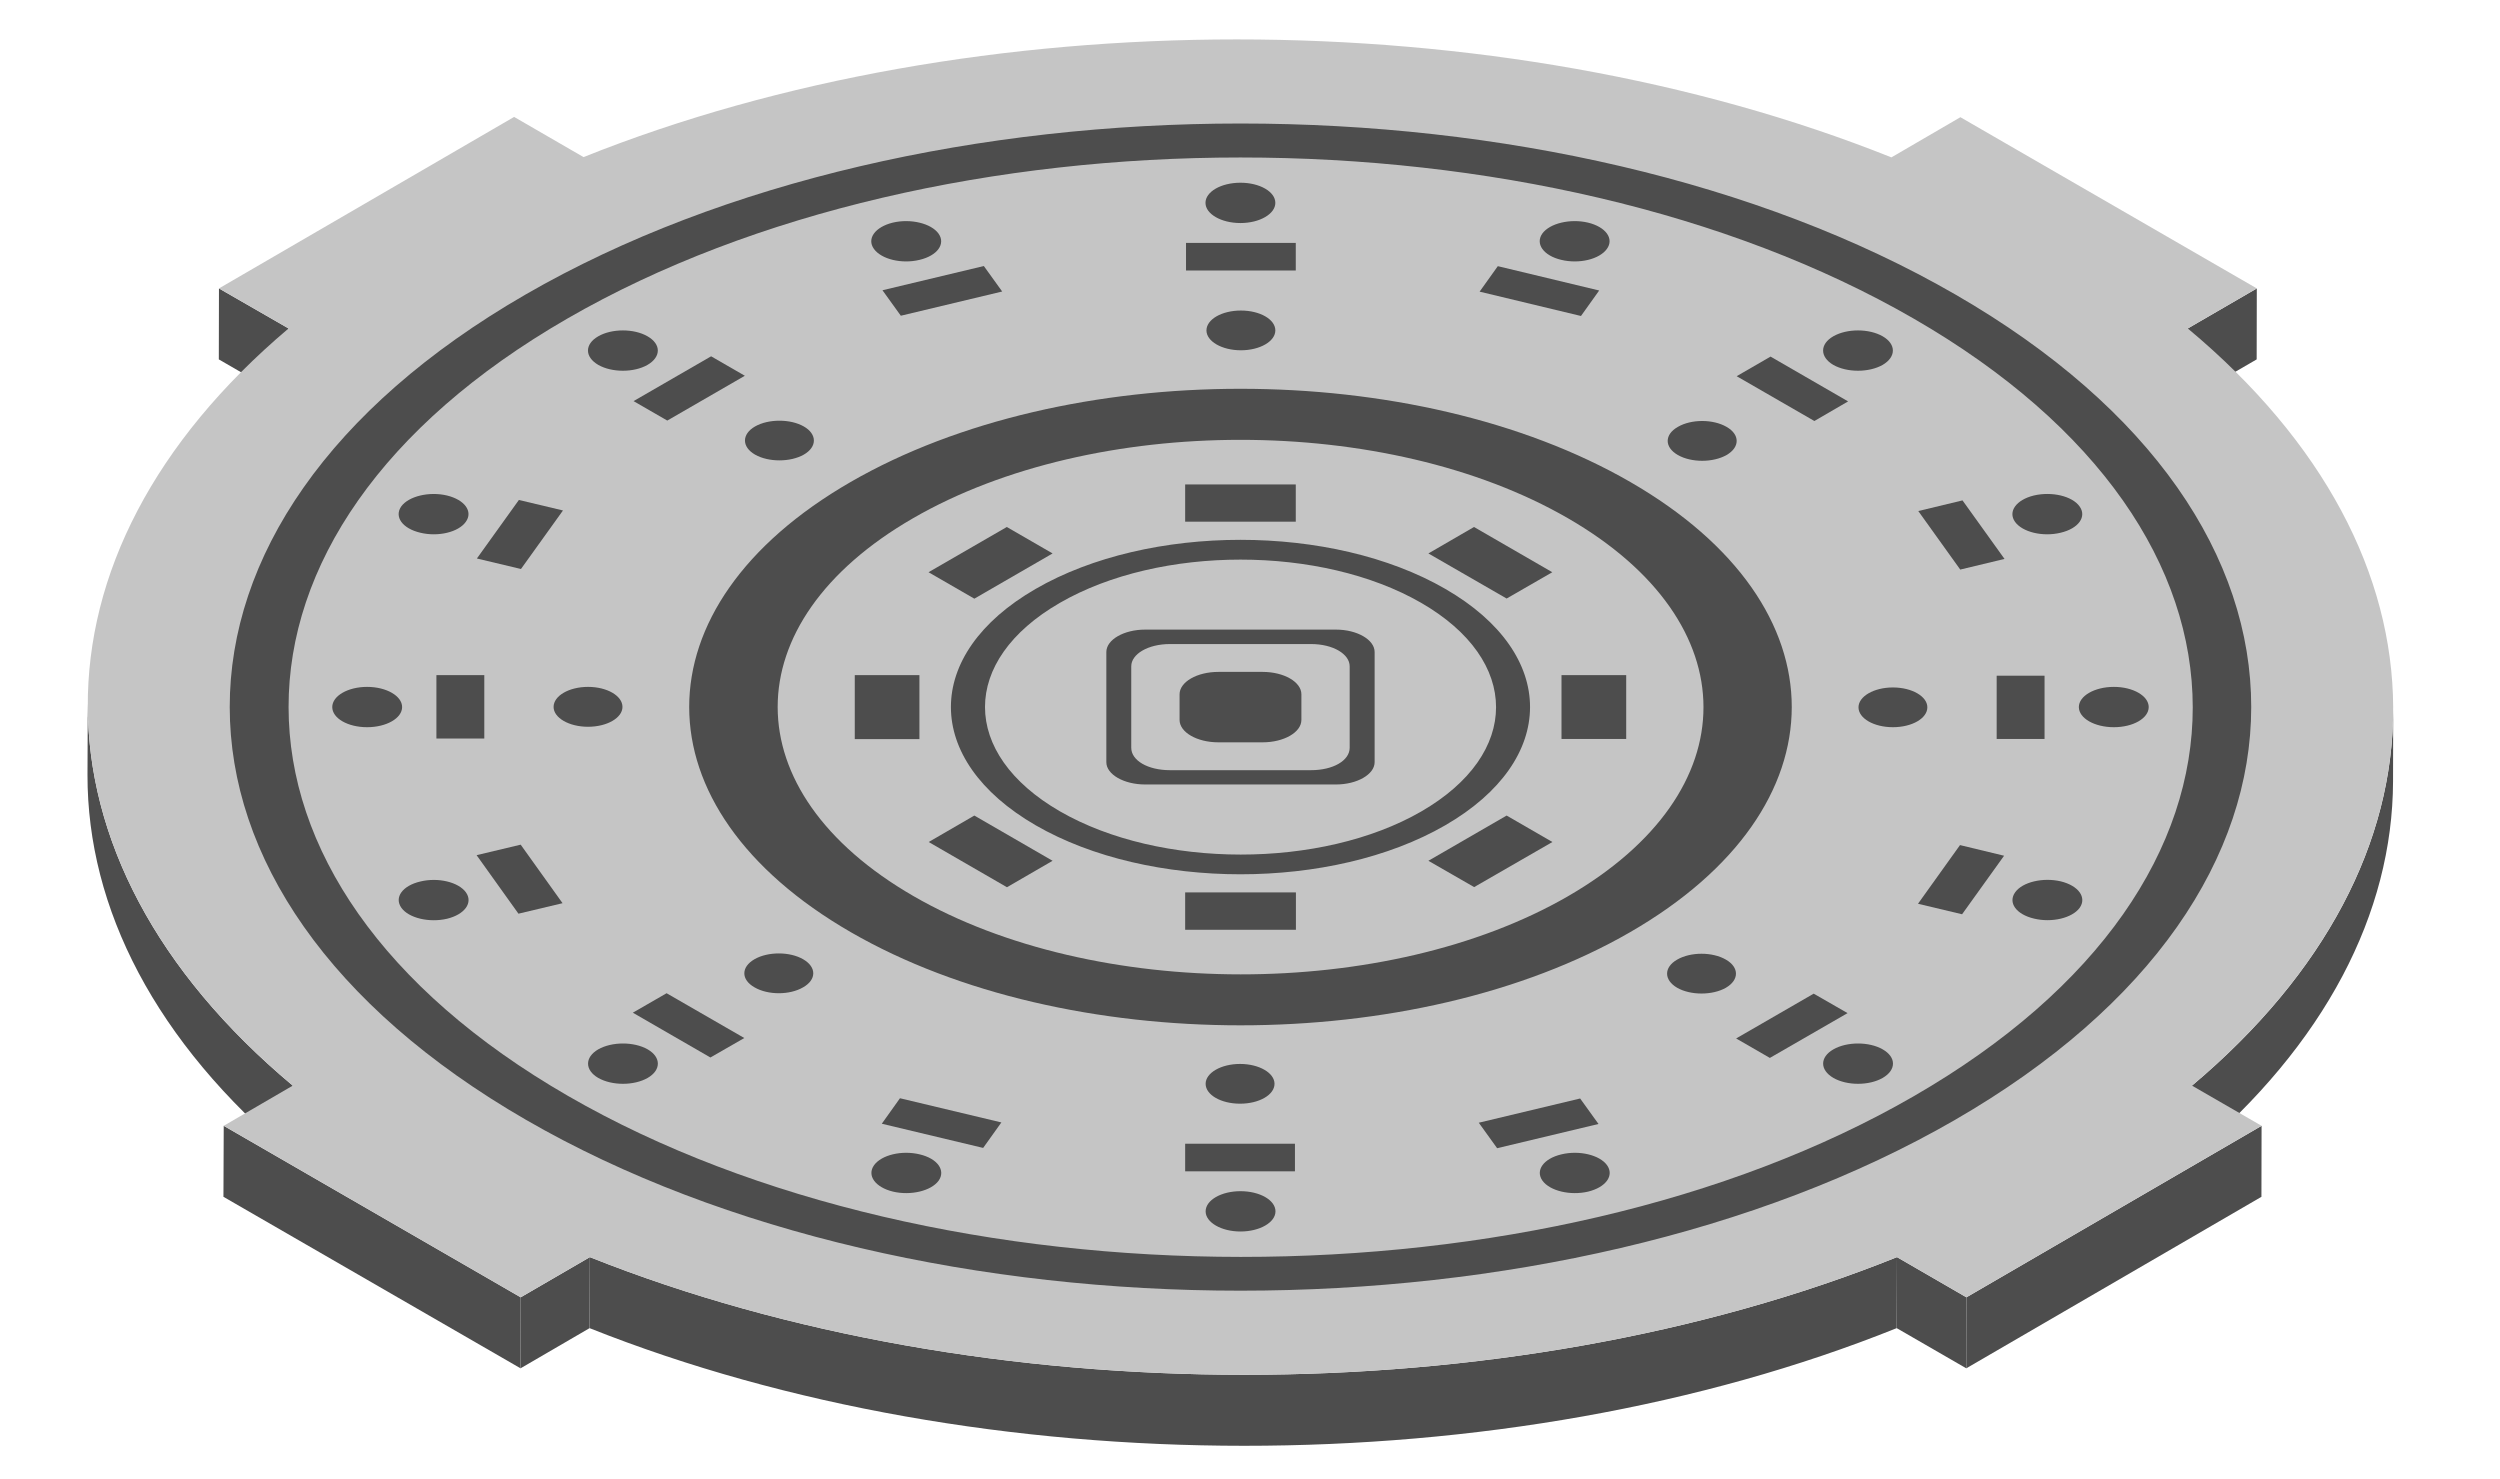
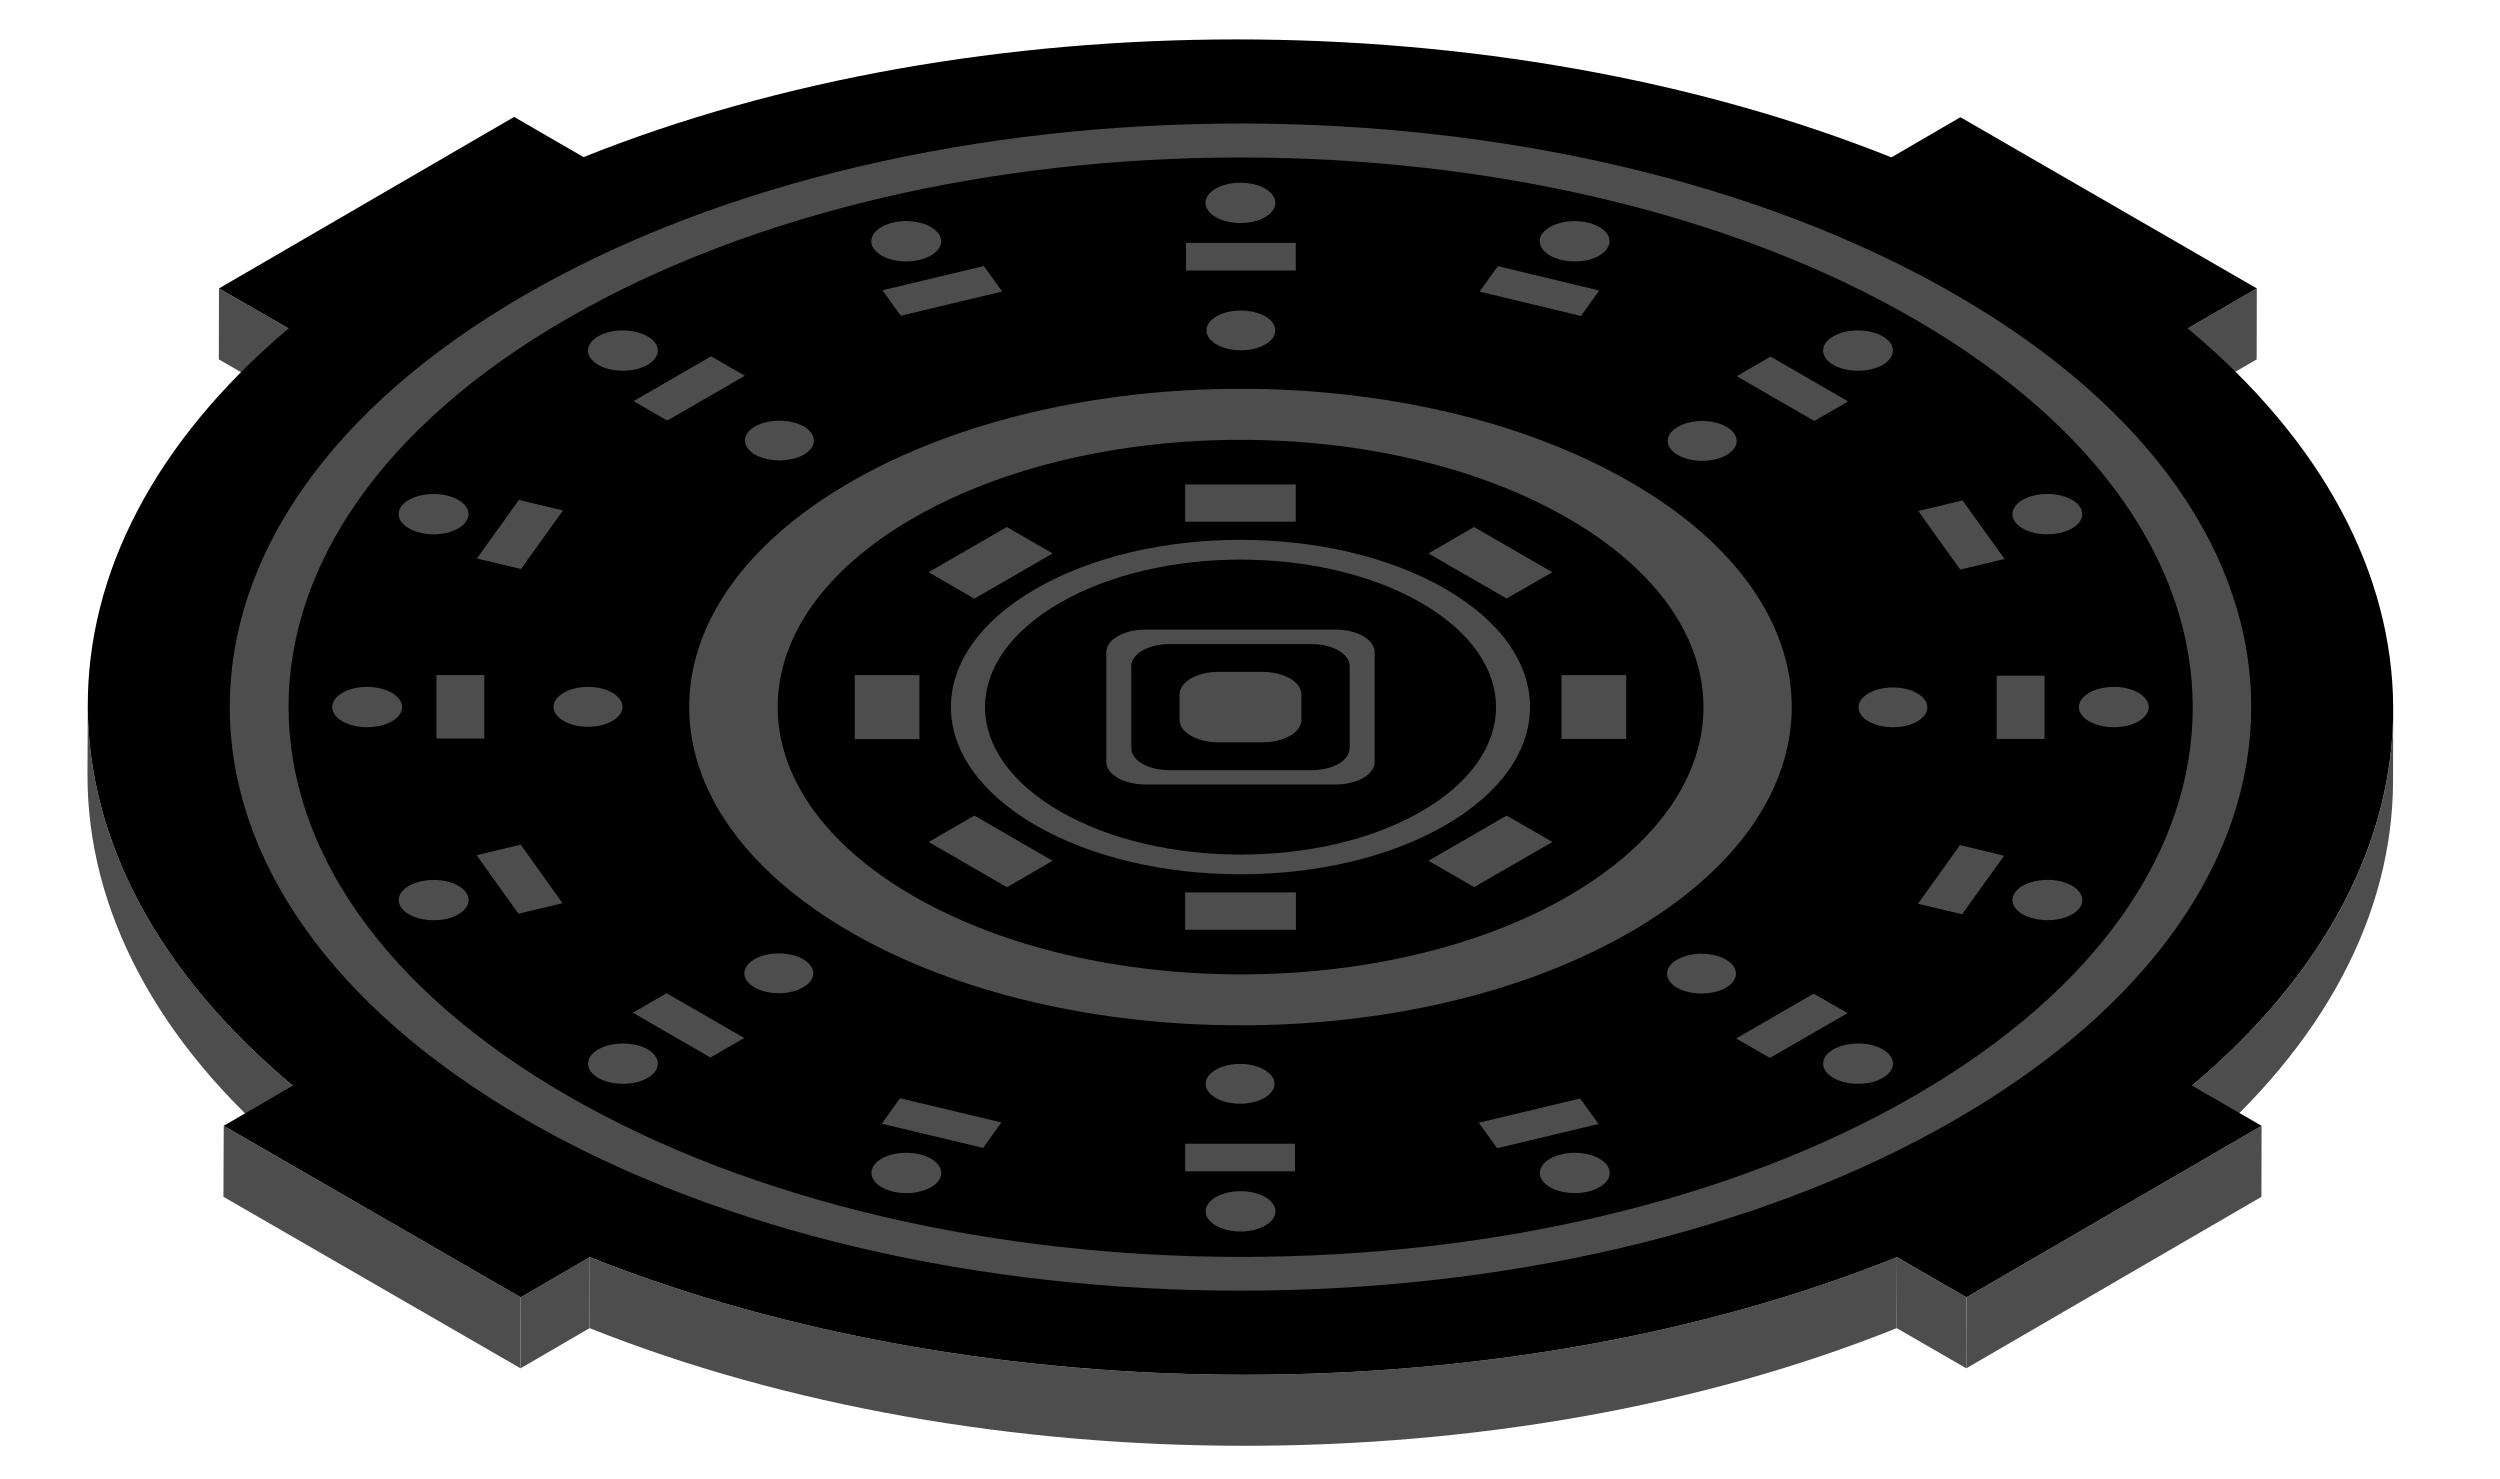
<svg xmlns="http://www.w3.org/2000/svg" width="93" zoomAndPan="magnify" viewBox="0 0 69.75 41.25" height="55" preserveAspectRatio="xMidYMid meet" version="1.0">
  <defs>
    <clipPath id="a40464a617">
      <path d="M 16.309 35 L 53 35 L 53 40.34 L 16.309 40.34 Z M 16.309 35 " clip-rule="nonzero" />
    </clipPath>
  </defs>
  <path fill="#4d4d4d" d="M 62.965 8.047 L 62.961 10.027 L 61.035 11.145 L 61.039 9.164 L 62.965 8.047 " fill-opacity="1" fill-rule="nonzero" />
  <path fill="#4d4d4d" d="M 8.051 9.164 L 8.043 11.148 L 6.105 10.027 L 6.109 8.047 L 8.051 9.164 " fill-opacity="1" fill-rule="nonzero" />
  <path fill="#4d4d4d" d="M 66.77 19.82 L 66.766 21.801 C 66.754 25.469 64.883 29.129 61.152 32.27 L 61.156 30.289 C 64.891 27.148 66.762 23.488 66.77 19.82 " fill-opacity="1" fill-rule="nonzero" />
  <path fill="#4d4d4d" d="M 2.441 21.617 L 2.449 19.637 C 2.438 23.363 4.348 27.094 8.168 30.289 L 8.164 32.27 C 4.34 29.074 2.434 25.344 2.441 21.617 " fill-opacity="1" fill-rule="nonzero" />
  <path fill="#4d4d4d" d="M 54.863 36.195 L 54.859 38.176 L 52.918 37.055 L 52.926 35.074 L 54.863 36.195 " fill-opacity="1" fill-rule="nonzero" />
  <path fill="#4d4d4d" d="M 63.098 31.41 L 63.094 33.391 L 54.859 38.176 L 54.863 36.195 L 63.098 31.41 " fill-opacity="1" fill-rule="nonzero" />
  <path fill="#4d4d4d" d="M 16.457 35.074 L 16.449 37.055 L 14.523 38.176 L 14.527 36.195 L 16.457 35.074 " fill-opacity="1" fill-rule="nonzero" />
  <path fill="#4d4d4d" d="M 14.527 36.195 L 14.523 38.176 L 6.234 33.391 L 6.242 31.41 L 14.527 36.195 " fill-opacity="1" fill-rule="nonzero" />
  <g clip-path="url(#a40464a617)">
    <path fill="#4d4d4d" d="M 52.926 35.074 L 52.918 37.055 C 42.008 41.438 27.426 41.426 16.449 37.055 L 16.457 35.074 C 27.43 39.445 42.016 39.457 52.926 35.074 " fill-opacity="1" fill-rule="nonzero" />
  </g>
-   <path fill="#c5c5c5" d="M 62.965 8.047 L 61.039 9.164 C 68.637 15.5 68.684 23.957 61.156 30.289 L 63.098 31.41 L 54.863 36.195 L 52.926 35.074 C 42.016 39.457 27.43 39.445 16.457 35.074 L 14.527 36.195 L 6.242 31.41 L 8.168 30.289 C 0.586 23.949 0.539 15.508 8.051 9.164 L 6.109 8.047 L 14.344 3.262 L 16.281 4.383 C 27.207 0.008 41.793 0 52.77 4.391 L 54.695 3.27 L 62.965 8.047 " fill-opacity="1" fill-rule="nonzero" />
+   <path d="M 62.965 8.047 L 61.039 9.164 C 68.637 15.5 68.684 23.957 61.156 30.289 L 63.098 31.41 L 54.863 36.195 L 52.926 35.074 C 42.016 39.457 27.43 39.445 16.457 35.074 L 14.527 36.195 L 6.242 31.41 L 8.168 30.289 C 0.586 23.949 0.539 15.508 8.051 9.164 L 6.109 8.047 L 14.344 3.262 L 16.281 4.383 C 27.207 0.008 41.793 0 52.77 4.391 L 54.695 3.27 L 62.965 8.047 " fill-opacity="1" fill-rule="nonzero" />
  <path fill="#4d4d4d" d="M 15.844 30.574 C 5.457 24.578 5.457 14.875 15.824 8.891 C 26.207 2.895 43.012 2.895 53.395 8.891 C 63.762 14.875 63.781 24.59 53.398 30.582 C 43.031 36.57 26.207 36.559 15.844 30.574 Z M 54.559 8.219 C 43.539 1.855 25.68 1.855 14.66 8.219 C 3.656 14.57 3.656 24.883 14.68 31.246 C 25.68 37.598 43.539 37.598 54.543 31.246 C 65.562 24.883 65.562 14.57 54.559 8.219 " fill-opacity="1" fill-rule="nonzero" />
  <path fill="#4d4d4d" d="M 29.574 22.637 C 26.785 21.027 26.785 18.426 29.57 16.82 C 32.355 15.211 36.863 15.211 39.652 16.82 C 42.434 18.426 42.438 21.031 39.652 22.641 C 36.871 24.246 32.355 24.242 29.574 22.637 Z M 40.324 16.43 C 37.168 14.605 32.051 14.605 28.895 16.43 C 25.742 18.25 25.742 21.203 28.898 23.027 C 32.051 24.848 37.168 24.848 40.32 23.027 C 43.477 21.203 43.477 18.25 40.324 16.43 " fill-opacity="1" fill-rule="nonzero" />
  <path fill="#4d4d4d" d="M 32.91 20.086 L 32.91 19.371 C 32.91 19.027 33.395 18.746 33.992 18.746 L 35.227 18.746 C 35.824 18.746 36.309 19.027 36.309 19.371 L 36.309 20.086 C 36.309 20.43 35.824 20.711 35.227 20.711 L 33.992 20.711 C 33.395 20.711 32.91 20.43 32.91 20.086 " fill-opacity="1" fill-rule="nonzero" />
  <path fill="#4d4d4d" d="M 32.641 21.488 C 32.027 21.488 31.562 21.219 31.562 20.863 L 31.562 18.59 C 31.562 18.25 32.027 17.969 32.641 17.969 L 36.578 17.969 C 37.195 17.969 37.656 18.25 37.656 18.59 L 37.656 20.863 C 37.656 21.219 37.195 21.488 36.578 21.488 Z M 38.352 21.266 L 38.352 18.191 C 38.352 17.848 37.863 17.566 37.273 17.566 L 31.949 17.566 C 31.355 17.566 30.867 17.848 30.867 18.191 L 30.867 21.266 C 30.867 21.605 31.355 21.887 31.949 21.887 L 37.273 21.887 C 37.863 21.887 38.352 21.605 38.352 21.266 " fill-opacity="1" fill-rule="nonzero" />
  <path fill="#4d4d4d" d="M 42.035 16.699 L 39.852 15.441 L 41.125 14.703 L 43.309 15.965 L 42.035 16.699 " fill-opacity="1" fill-rule="nonzero" />
  <path fill="#4d4d4d" d="M 36.152 14.555 L 33.066 14.555 L 33.066 13.516 L 36.152 13.516 L 36.152 14.555 " fill-opacity="1" fill-rule="nonzero" />
  <path fill="#4d4d4d" d="M 29.367 15.441 L 27.184 16.703 L 25.906 15.965 L 28.09 14.703 L 29.367 15.441 " fill-opacity="1" fill-rule="nonzero" />
  <path fill="#4d4d4d" d="M 25.652 18.836 L 25.652 20.621 L 23.848 20.621 L 23.848 18.836 L 25.652 18.836 " fill-opacity="1" fill-rule="nonzero" />
  <path fill="#4d4d4d" d="M 27.184 22.754 L 29.367 24.016 L 28.094 24.754 L 25.91 23.492 L 27.184 22.754 " fill-opacity="1" fill-rule="nonzero" />
  <path fill="#4d4d4d" d="M 33.066 24.898 L 36.156 24.898 L 36.156 25.941 L 33.066 25.941 L 33.066 24.898 " fill-opacity="1" fill-rule="nonzero" />
  <path fill="#4d4d4d" d="M 39.852 24.016 L 42.035 22.754 L 43.312 23.492 L 41.129 24.75 L 39.852 24.016 " fill-opacity="1" fill-rule="nonzero" />
  <path fill="#4d4d4d" d="M 43.566 20.617 L 43.566 18.836 L 45.371 18.836 L 45.371 20.617 L 43.566 20.617 " fill-opacity="1" fill-rule="nonzero" />
  <path fill="#4d4d4d" d="M 50.621 11.746 L 48.453 10.496 L 49.398 9.949 L 51.562 11.199 L 50.621 11.746 " fill-opacity="1" fill-rule="nonzero" />
  <path fill="#4d4d4d" d="M 52.527 10.18 C 52.145 10.398 51.531 10.398 51.148 10.18 C 50.77 9.957 50.77 9.602 51.148 9.383 C 51.531 9.164 52.145 9.164 52.527 9.383 C 52.906 9.602 52.906 9.957 52.527 10.18 " fill-opacity="1" fill-rule="nonzero" />
  <path fill="#4d4d4d" d="M 44.109 8.816 L 41.281 8.137 L 41.789 7.426 L 44.617 8.105 L 44.109 8.816 " fill-opacity="1" fill-rule="nonzero" />
  <path fill="#4d4d4d" d="M 44.832 6.945 C 44.625 7.234 44.059 7.371 43.559 7.25 C 43.062 7.133 42.828 6.801 43.031 6.516 C 43.238 6.23 43.809 6.094 44.305 6.211 C 44.805 6.332 45.039 6.66 44.832 6.945 " fill-opacity="1" fill-rule="nonzero" />
  <path fill="#4d4d4d" d="M 36.152 7.547 L 33.09 7.547 L 33.09 6.777 L 36.152 6.777 L 36.152 7.547 " fill-opacity="1" fill-rule="nonzero" />
  <path fill="#4d4d4d" d="M 35.582 5.66 C 35.582 5.969 35.145 6.223 34.609 6.223 C 34.07 6.223 33.633 5.969 33.633 5.66 C 33.633 5.348 34.07 5.098 34.609 5.098 C 35.145 5.098 35.582 5.348 35.582 5.66 " fill-opacity="1" fill-rule="nonzero" />
  <path fill="#4d4d4d" d="M 27.961 8.133 L 25.133 8.809 L 24.621 8.098 L 27.449 7.422 L 27.961 8.133 " fill-opacity="1" fill-rule="nonzero" />
  <path fill="#4d4d4d" d="M 26.184 6.516 C 26.391 6.805 26.152 7.133 25.656 7.25 C 25.16 7.371 24.59 7.234 24.383 6.945 C 24.176 6.66 24.414 6.332 24.91 6.211 C 25.406 6.094 25.977 6.23 26.184 6.516 " fill-opacity="1" fill-rule="nonzero" />
  <path fill="#4d4d4d" d="M 20.781 10.484 L 18.617 11.734 L 17.676 11.191 L 19.84 9.941 L 20.781 10.484 " fill-opacity="1" fill-rule="nonzero" />
  <path fill="#4d4d4d" d="M 18.066 9.383 C 18.449 9.602 18.449 9.957 18.066 10.18 C 17.688 10.398 17.07 10.398 16.691 10.18 C 16.309 9.957 16.309 9.602 16.691 9.383 C 17.07 9.164 17.688 9.164 18.066 9.383 " fill-opacity="1" fill-rule="nonzero" />
  <path fill="#4d4d4d" d="M 15.707 14.242 L 14.535 15.875 L 13.305 15.582 L 14.477 13.949 L 15.707 14.242 " fill-opacity="1" fill-rule="nonzero" />
  <path fill="#4d4d4d" d="M 12.469 13.824 C 12.969 13.945 13.203 14.273 12.996 14.559 C 12.793 14.848 12.223 14.984 11.727 14.863 C 11.227 14.746 10.992 14.418 11.195 14.129 C 11.402 13.844 11.973 13.707 12.469 13.824 " fill-opacity="1" fill-rule="nonzero" />
  <path fill="#4d4d4d" d="M 13.512 18.836 L 13.512 20.605 L 12.176 20.605 L 12.176 18.836 L 13.512 18.836 " fill-opacity="1" fill-rule="nonzero" />
  <path fill="#4d4d4d" d="M 10.242 19.164 C 10.781 19.164 11.219 19.418 11.219 19.727 C 11.219 20.039 10.781 20.289 10.242 20.289 C 9.703 20.289 9.27 20.039 9.27 19.727 C 9.27 19.418 9.703 19.164 10.242 19.164 " fill-opacity="1" fill-rule="nonzero" />
  <path fill="#4d4d4d" d="M 14.527 23.566 L 15.695 25.199 L 14.465 25.492 L 13.297 23.859 L 14.527 23.566 " fill-opacity="1" fill-rule="nonzero" />
  <path fill="#4d4d4d" d="M 11.727 24.594 C 12.223 24.473 12.793 24.609 13 24.898 C 13.203 25.184 12.969 25.512 12.473 25.633 C 11.973 25.75 11.402 25.613 11.199 25.328 C 10.992 25.039 11.227 24.711 11.727 24.594 " fill-opacity="1" fill-rule="nonzero" />
  <path fill="#4d4d4d" d="M 18.598 27.711 L 20.766 28.961 L 19.82 29.504 L 17.656 28.254 L 18.598 27.711 " fill-opacity="1" fill-rule="nonzero" />
  <path fill="#4d4d4d" d="M 16.691 29.277 C 17.074 29.059 17.688 29.059 18.07 29.277 C 18.449 29.496 18.449 29.855 18.07 30.074 C 17.688 30.293 17.074 30.293 16.691 30.074 C 16.312 29.855 16.312 29.496 16.691 29.277 " fill-opacity="1" fill-rule="nonzero" />
  <path fill="#4d4d4d" d="M 25.109 30.641 L 27.938 31.316 L 27.43 32.027 L 24.602 31.352 L 25.109 30.641 " fill-opacity="1" fill-rule="nonzero" />
  <path fill="#4d4d4d" d="M 24.387 32.508 C 24.594 32.223 25.16 32.086 25.66 32.207 C 26.156 32.324 26.391 32.652 26.188 32.941 C 25.98 33.227 25.41 33.363 24.914 33.246 C 24.418 33.125 24.18 32.797 24.387 32.508 " fill-opacity="1" fill-rule="nonzero" />
  <path fill="#4d4d4d" d="M 33.066 31.91 L 36.129 31.91 L 36.129 32.68 L 33.066 32.68 L 33.066 31.91 " fill-opacity="1" fill-rule="nonzero" />
  <path fill="#4d4d4d" d="M 33.637 33.797 C 33.637 33.484 34.074 33.234 34.609 33.234 C 35.148 33.234 35.586 33.484 35.586 33.797 C 35.586 34.105 35.148 34.359 34.609 34.359 C 34.074 34.359 33.637 34.105 33.637 33.797 " fill-opacity="1" fill-rule="nonzero" />
  <path fill="#4d4d4d" d="M 41.258 31.324 L 44.086 30.648 L 44.598 31.359 L 41.77 32.035 L 41.258 31.324 " fill-opacity="1" fill-rule="nonzero" />
  <path fill="#4d4d4d" d="M 43.035 32.941 C 42.828 32.652 43.066 32.324 43.562 32.207 C 44.059 32.086 44.629 32.223 44.836 32.508 C 45.043 32.797 44.805 33.125 44.309 33.246 C 43.812 33.363 43.242 33.227 43.035 32.941 " fill-opacity="1" fill-rule="nonzero" />
  <path fill="#4d4d4d" d="M 48.438 28.973 L 50.602 27.723 L 51.547 28.266 L 49.379 29.516 L 48.438 28.973 " fill-opacity="1" fill-rule="nonzero" />
  <path fill="#4d4d4d" d="M 51.152 30.074 C 50.77 29.852 50.77 29.496 51.152 29.277 C 51.531 29.059 52.148 29.059 52.527 29.277 C 52.91 29.496 52.91 29.852 52.527 30.074 C 52.148 30.293 51.531 30.293 51.152 30.074 " fill-opacity="1" fill-rule="nonzero" />
  <path fill="#4d4d4d" d="M 53.512 25.215 L 54.684 23.578 L 55.914 23.875 L 54.742 25.508 L 53.512 25.215 " fill-opacity="1" fill-rule="nonzero" />
  <path fill="#4d4d4d" d="M 56.75 25.629 C 56.25 25.512 56.016 25.184 56.223 24.895 C 56.426 24.609 56.996 24.473 57.496 24.59 C 57.992 24.711 58.227 25.039 58.023 25.328 C 57.816 25.613 57.246 25.75 56.75 25.629 " fill-opacity="1" fill-rule="nonzero" />
  <path fill="#4d4d4d" d="M 55.707 20.617 L 55.707 18.852 L 57.043 18.852 L 57.043 20.617 L 55.707 20.617 " fill-opacity="1" fill-rule="nonzero" />
  <path fill="#4d4d4d" d="M 58.977 20.289 C 58.438 20.289 58 20.039 58 19.727 C 58 19.418 58.438 19.164 58.977 19.164 C 59.516 19.164 59.949 19.418 59.949 19.727 C 59.949 20.039 59.516 20.289 58.977 20.289 " fill-opacity="1" fill-rule="nonzero" />
  <path fill="#4d4d4d" d="M 54.691 15.891 L 53.52 14.258 L 54.754 13.961 L 55.926 15.594 L 54.691 15.891 " fill-opacity="1" fill-rule="nonzero" />
  <path fill="#4d4d4d" d="M 57.492 14.863 C 56.996 14.984 56.426 14.848 56.219 14.559 C 56.016 14.273 56.25 13.945 56.746 13.824 C 57.246 13.707 57.816 13.84 58.02 14.129 C 58.227 14.414 57.992 14.746 57.492 14.863 " fill-opacity="1" fill-rule="nonzero" />
  <path fill="#4d4d4d" d="M 25.484 25 C 20.438 22.086 20.434 17.367 25.477 14.457 C 30.523 11.543 38.695 11.543 43.742 14.457 C 48.785 17.367 48.793 22.09 43.742 25.008 C 38.703 27.914 30.523 27.91 25.484 25 Z M 45.488 13.449 C 39.48 9.98 29.738 9.98 23.73 13.449 C 17.727 16.914 17.727 22.539 23.738 26.008 C 29.738 29.473 39.48 29.473 45.48 26.008 C 51.492 22.539 51.492 16.914 45.488 13.449 " fill-opacity="1" fill-rule="nonzero" />
  <path fill="#4d4d4d" d="M 48.172 12.695 C 47.793 12.91 47.188 12.91 46.812 12.695 C 46.434 12.477 46.434 12.125 46.812 11.91 C 47.188 11.691 47.793 11.691 48.172 11.91 C 48.547 12.125 48.547 12.477 48.172 12.695 " fill-opacity="1" fill-rule="nonzero" />
  <path fill="#4d4d4d" d="M 35.582 9.219 C 35.582 9.523 35.152 9.773 34.621 9.773 C 34.09 9.773 33.66 9.523 33.66 9.219 C 33.66 8.91 34.09 8.664 34.621 8.664 C 35.152 8.664 35.582 8.91 35.582 9.219 " fill-opacity="1" fill-rule="nonzero" />
  <path fill="#4d4d4d" d="M 22.426 11.898 C 22.801 12.113 22.801 12.469 22.426 12.684 C 22.051 12.898 21.441 12.898 21.066 12.684 C 20.691 12.469 20.691 12.113 21.066 11.898 C 21.441 11.684 22.051 11.684 22.426 11.898 " fill-opacity="1" fill-rule="nonzero" />
  <path fill="#4d4d4d" d="M 16.406 19.164 C 16.938 19.164 17.367 19.414 17.367 19.723 C 17.367 20.027 16.938 20.277 16.406 20.277 C 15.875 20.277 15.445 20.027 15.445 19.723 C 15.445 19.414 15.875 19.164 16.406 19.164 " fill-opacity="1" fill-rule="nonzero" />
  <path fill="#4d4d4d" d="M 21.051 26.762 C 21.426 26.547 22.031 26.547 22.406 26.762 C 22.785 26.98 22.785 27.332 22.406 27.547 C 22.031 27.766 21.426 27.766 21.051 27.547 C 20.672 27.332 20.672 26.98 21.051 26.762 " fill-opacity="1" fill-rule="nonzero" />
  <path fill="#4d4d4d" d="M 33.637 30.238 C 33.637 29.934 34.066 29.684 34.598 29.684 C 35.129 29.684 35.559 29.934 35.559 30.238 C 35.559 30.547 35.129 30.793 34.598 30.793 C 34.066 30.793 33.637 30.547 33.637 30.238 " fill-opacity="1" fill-rule="nonzero" />
  <path fill="#4d4d4d" d="M 46.793 27.559 C 46.418 27.34 46.418 26.988 46.793 26.773 C 47.168 26.555 47.777 26.555 48.152 26.773 C 48.527 26.988 48.527 27.34 48.152 27.559 C 47.777 27.773 47.168 27.773 46.793 27.559 " fill-opacity="1" fill-rule="nonzero" />
  <path fill="#4d4d4d" d="M 52.812 20.289 C 52.281 20.289 51.852 20.043 51.852 19.734 C 51.852 19.43 52.281 19.18 52.812 19.18 C 53.344 19.18 53.773 19.43 53.773 19.734 C 53.773 20.043 53.344 20.289 52.812 20.289 " fill-opacity="1" fill-rule="nonzero" />
</svg>
